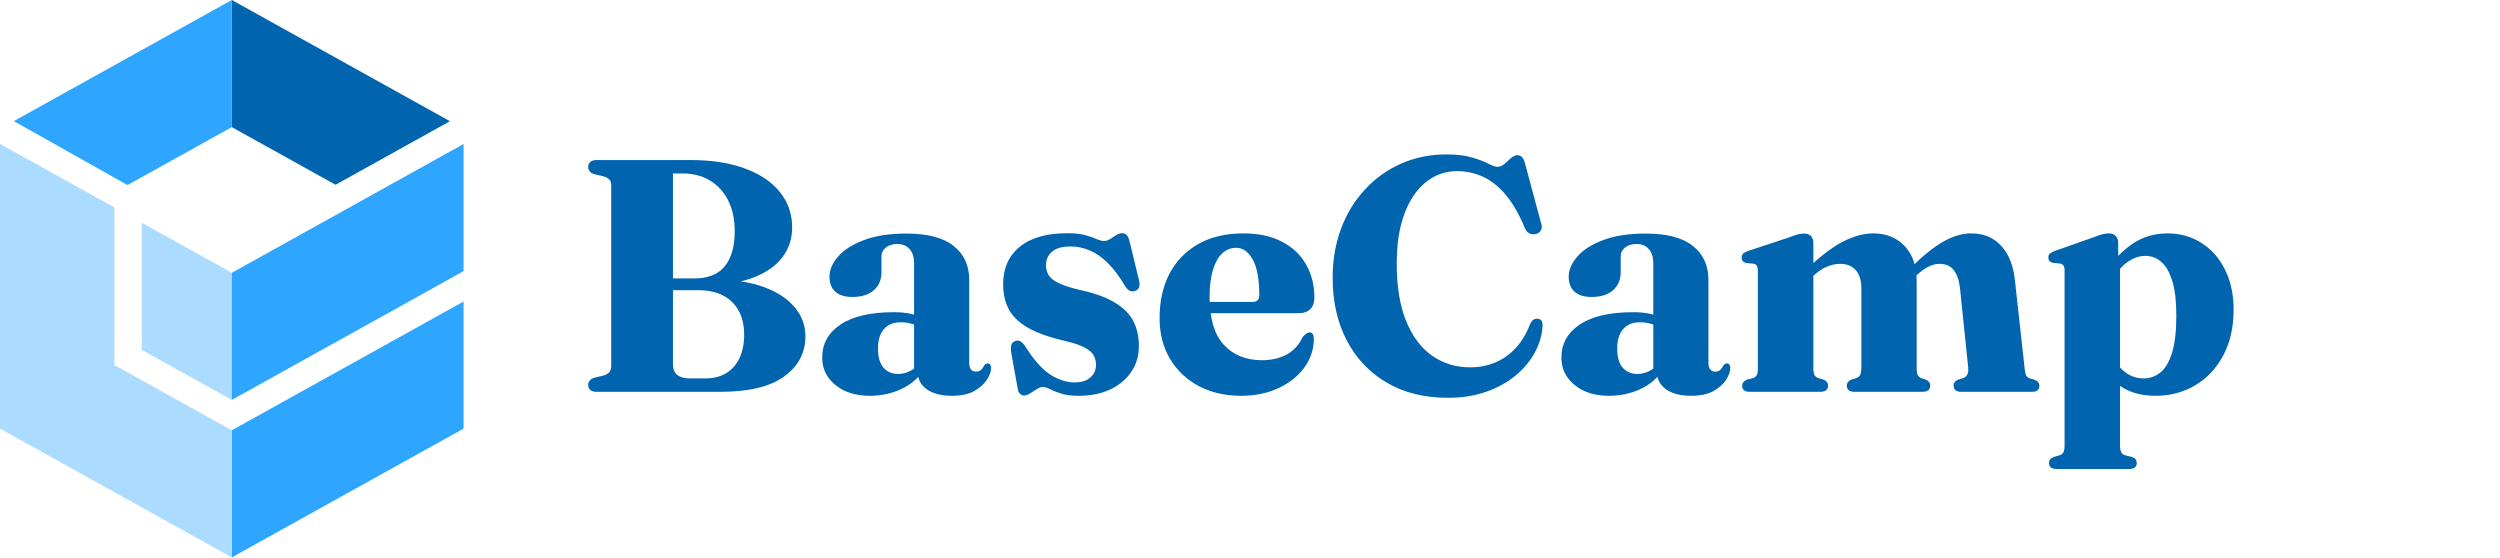
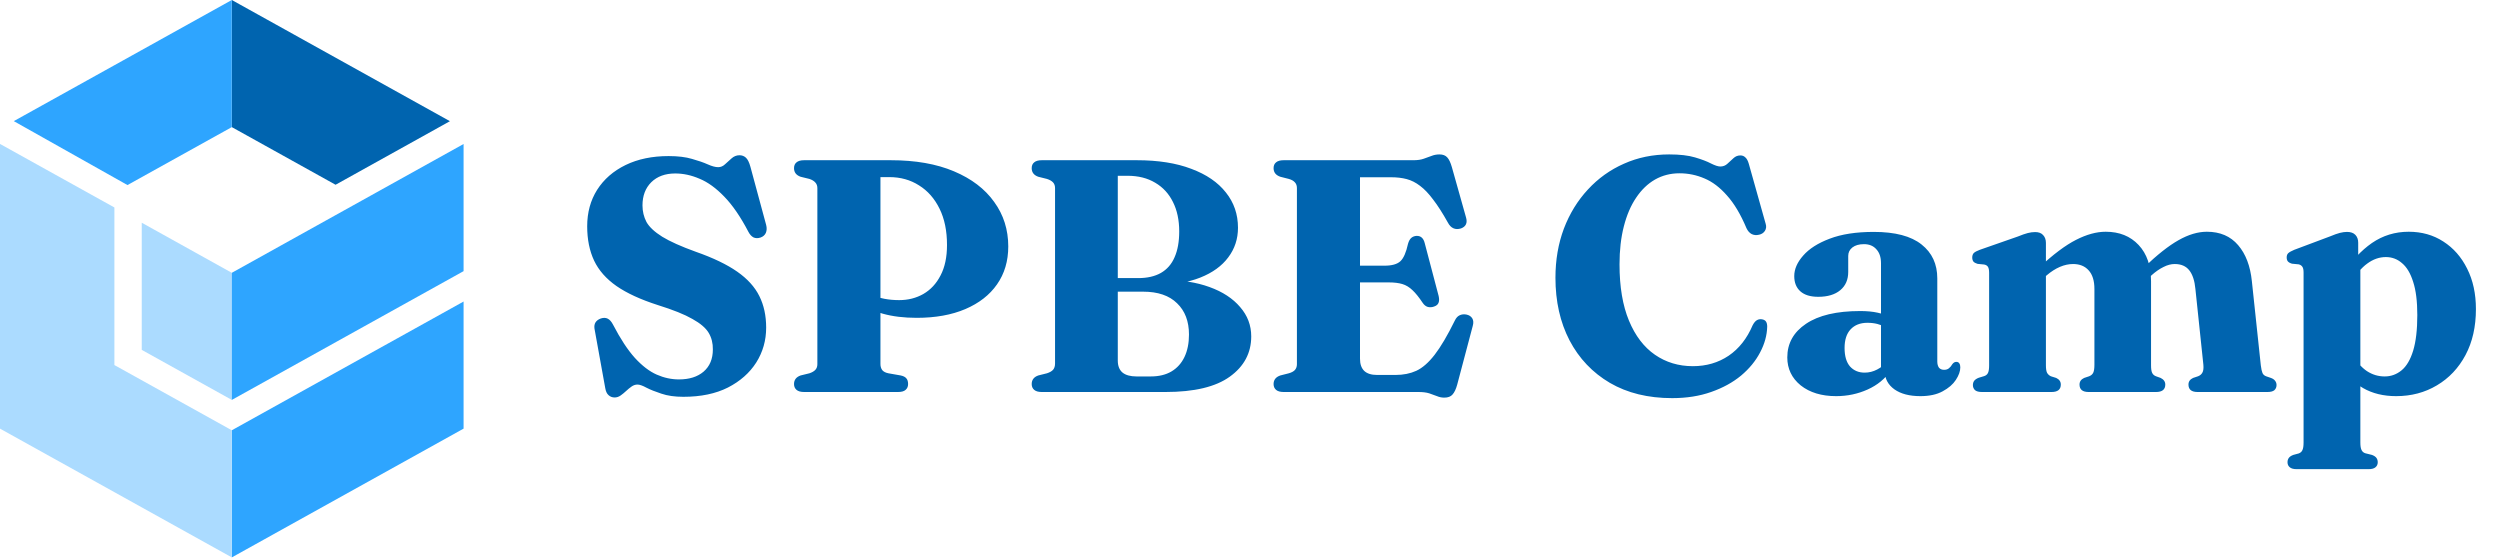
- <svg xmlns="http://www.w3.org/2000/svg" width="453" height="101" viewBox="0 0 453 101" fill="none">
-   <path d="M42.004 77.966V101L84 77.667V54.636L42.004 77.966Z" fill="#2EA5FF" />
-   <path d="M60.803 33.479L81.525 21.961L42.004 0V23.034L60.803 33.479Z" fill="#0064AF" />
-   <path d="M25.682 40.356V63.397L42.003 72.463V49.432L25.682 40.356Z" fill="#ABDBFF" />
-   <path d="M84 26.09L42.004 49.432V72.463L84 49.13V26.09Z" fill="#2EA5FF" />
-   <path d="M2.502 21.948L23.099 33.532L42.004 23.034V0L2.502 21.948Z" fill="#2EA5FF" />
-   <path d="M20.729 66.15V37.593L0 26.079V77.666L42.003 100.999V77.965L20.729 66.15Z" fill="#ABDBFF" />
-   <path d="M145.94 60.95C145.94 63.93 144.66 66.35 142.1 68.21C139.54 70.07 135.68 71 130.52 71H108.17C107.63 71 107.23 70.89 106.97 70.67C106.71 70.45 106.58 70.15 106.58 69.77C106.58 69.13 106.94 68.69 107.66 68.45L109.31 68.06C109.79 67.92 110.15 67.72 110.39 67.46C110.63 67.2 110.75 66.83 110.75 66.35V33.47C110.75 33.07 110.63 32.75 110.39 32.51C110.17 32.27 109.81 32.08 109.31 31.94L107.66 31.55C106.94 31.31 106.58 30.87 106.58 30.23C106.58 29.85 106.71 29.55 106.97 29.33C107.23 29.11 107.63 29 108.17 29H125.09C128.99 29 132.31 29.52 135.05 30.56C137.81 31.58 139.91 33.01 141.35 34.85C142.81 36.67 143.54 38.79 143.54 41.21C143.54 43.23 142.96 45.02 141.8 46.58C140.64 48.12 138.95 49.33 136.73 50.21C134.53 51.09 131.86 51.53 128.72 51.53L130.28 50.72C133.4 50.72 136.13 51.16 138.47 52.04C140.83 52.9 142.66 54.1 143.96 55.64C145.28 57.16 145.94 58.93 145.94 60.95ZM126.47 52.58H119.54V50.45H125.78C127.4 50.45 128.75 50.14 129.83 49.52C130.93 48.88 131.75 47.92 132.29 46.64C132.85 45.36 133.13 43.77 133.13 41.87C133.13 39.75 132.74 37.91 131.96 36.35C131.18 34.79 130.08 33.58 128.66 32.72C127.26 31.86 125.6 31.43 123.68 31.43H121.94V65.96C121.94 66.86 122.2 67.52 122.72 67.94C123.26 68.36 124.03 68.57 125.03 68.57H127.82C129.3 68.57 130.56 68.25 131.6 67.61C132.64 66.97 133.44 66.06 134 64.88C134.56 63.68 134.84 62.26 134.84 60.62C134.84 58.14 134.12 56.18 132.68 54.74C131.24 53.3 129.17 52.58 126.47 52.58ZM166.292 67.43V66.86L165.632 66.95V47.66C165.632 46.58 165.362 45.74 164.822 45.14C164.282 44.52 163.542 44.21 162.602 44.21C161.722 44.21 161.022 44.43 160.502 44.87C159.982 45.29 159.722 45.81 159.722 46.43V49.34C159.722 50.7 159.252 51.79 158.312 52.61C157.392 53.41 156.102 53.81 154.442 53.81C153.102 53.81 152.072 53.49 151.352 52.85C150.652 52.21 150.302 51.3 150.302 50.12C150.302 48.9 150.822 47.69 151.862 46.49C152.902 45.29 154.452 44.3 156.512 43.52C158.592 42.72 161.172 42.32 164.252 42.32C168.092 42.32 170.942 43.07 172.802 44.57C174.682 46.05 175.622 48.1 175.622 50.72V65.75C175.622 66.27 175.732 66.67 175.952 66.95C176.172 67.21 176.472 67.34 176.852 67.34C177.212 67.34 177.512 67.24 177.752 67.04C177.992 66.82 178.182 66.55 178.322 66.23C178.422 66.11 178.522 66.02 178.622 65.96C178.722 65.88 178.832 65.84 178.952 65.84C179.172 65.84 179.332 65.92 179.432 66.08C179.532 66.22 179.582 66.42 179.582 66.68C179.582 67.34 179.322 68.06 178.802 68.84C178.302 69.62 177.532 70.3 176.492 70.88C175.452 71.44 174.122 71.72 172.502 71.72C170.542 71.72 169.012 71.32 167.912 70.52C166.832 69.72 166.292 68.69 166.292 67.43ZM148.982 64.79C148.982 62.29 150.082 60.3 152.282 58.82C154.502 57.32 157.742 56.57 162.002 56.57C163.182 56.57 164.202 56.67 165.062 56.87C165.922 57.07 166.662 57.33 167.282 57.65L166.652 59.27C166.092 58.97 165.532 58.75 164.972 58.61C164.432 58.47 163.832 58.4 163.172 58.4C161.892 58.4 160.892 58.81 160.172 59.63C159.452 60.45 159.092 61.63 159.092 63.17C159.092 64.69 159.422 65.84 160.082 66.62C160.762 67.38 161.642 67.76 162.722 67.76C163.482 67.76 164.222 67.58 164.942 67.22C165.662 66.84 166.242 66.34 166.682 65.72L167.282 67.16C166.302 68.62 164.942 69.75 163.202 70.55C161.462 71.33 159.602 71.72 157.622 71.72C155.062 71.72 152.982 71.07 151.382 69.77C149.782 68.47 148.982 66.81 148.982 64.79ZM194.725 69.29C195.965 69.29 196.915 68.99 197.575 68.39C198.255 67.79 198.595 67.03 198.595 66.11C198.595 65.51 198.465 64.96 198.205 64.46C197.945 63.94 197.435 63.47 196.675 63.05C195.935 62.63 194.845 62.24 193.405 61.88C190.305 61.18 187.905 60.34 186.205 59.36C184.525 58.36 183.365 57.21 182.725 55.91C182.085 54.61 181.765 53.15 181.765 51.53C181.765 48.63 182.765 46.36 184.765 44.72C186.785 43.08 189.655 42.26 193.375 42.26C194.755 42.26 195.865 42.38 196.705 42.62C197.565 42.86 198.245 43.1 198.745 43.34C199.265 43.56 199.685 43.67 200.005 43.67C200.385 43.67 200.755 43.56 201.115 43.34C201.495 43.1 201.865 42.86 202.225 42.62C202.585 42.38 202.965 42.26 203.365 42.26C203.625 42.26 203.865 42.35 204.085 42.53C204.305 42.71 204.485 43.04 204.625 43.52L206.275 50.33C206.475 50.97 206.535 51.49 206.455 51.89C206.375 52.27 206.135 52.54 205.735 52.7C205.355 52.84 205.015 52.84 204.715 52.7C204.435 52.56 204.165 52.29 203.905 51.89C202.865 50.13 201.805 48.72 200.725 47.66C199.665 46.6 198.575 45.84 197.455 45.38C196.355 44.9 195.185 44.66 193.945 44.66C192.485 44.66 191.385 44.97 190.645 45.59C189.905 46.21 189.535 47.04 189.535 48.08C189.535 48.76 189.705 49.37 190.045 49.91C190.385 50.43 191.015 50.91 191.935 51.35C192.875 51.79 194.225 52.21 195.985 52.61C198.565 53.19 200.605 53.95 202.105 54.89C203.625 55.81 204.715 56.92 205.375 58.22C206.035 59.5 206.365 60.98 206.365 62.66C206.365 64.48 205.895 66.07 204.955 67.43C204.015 68.79 202.725 69.85 201.085 70.61C199.445 71.35 197.585 71.72 195.505 71.72C194.205 71.72 193.145 71.59 192.325 71.33C191.505 71.07 190.835 70.81 190.315 70.55C189.815 70.27 189.375 70.13 188.995 70.13C188.635 70.13 188.255 70.26 187.855 70.52C187.455 70.78 187.055 71.03 186.655 71.27C186.275 71.53 185.905 71.66 185.545 71.66C185.265 71.66 185.015 71.55 184.795 71.33C184.595 71.13 184.455 70.77 184.375 70.25L183.265 64.07C183.165 63.39 183.155 62.88 183.235 62.54C183.335 62.2 183.555 61.96 183.895 61.82C184.275 61.66 184.605 61.67 184.885 61.85C185.185 62.01 185.485 62.32 185.785 62.78C187.265 65.14 188.745 66.82 190.225 67.82C191.725 68.8 193.225 69.29 194.725 69.29ZM238.168 53.93C238.168 54.83 237.918 55.53 237.418 56.03C236.938 56.51 236.218 56.75 235.258 56.75H216.868V54.71H226.948C227.768 54.71 228.178 54.32 228.178 53.54C228.178 50.56 227.778 48.38 226.978 47C226.198 45.6 225.198 44.9 223.978 44.9C223.058 44.9 222.238 45.22 221.518 45.86C220.798 46.5 220.228 47.49 219.808 48.83C219.388 50.15 219.178 51.82 219.178 53.84C219.178 57.72 220.038 60.6 221.758 62.48C223.478 64.34 225.778 65.27 228.658 65.27C230.398 65.27 231.908 64.92 233.188 64.22C234.468 63.5 235.418 62.45 236.038 61.07C236.338 60.75 236.578 60.53 236.758 60.41C236.958 60.29 237.148 60.23 237.328 60.23C237.588 60.23 237.778 60.35 237.898 60.59C238.018 60.83 238.078 61.13 238.078 61.49C238.038 63.37 237.448 65.09 236.308 66.65C235.168 68.19 233.608 69.42 231.628 70.34C229.668 71.26 227.418 71.72 224.878 71.72C222.038 71.72 219.498 71.14 217.258 69.98C215.038 68.8 213.288 67.15 212.008 65.03C210.748 62.91 210.118 60.44 210.118 57.62C210.118 54.56 210.718 51.88 211.918 49.58C213.138 47.28 214.878 45.49 217.138 44.21C219.418 42.93 222.138 42.29 225.298 42.29C228.038 42.29 230.368 42.79 232.288 43.79C234.208 44.79 235.668 46.17 236.668 47.93C237.668 49.69 238.168 51.69 238.168 53.93ZM279.515 58.91C279.455 60.57 279.005 62.19 278.165 63.77C277.345 65.33 276.185 66.74 274.685 68C273.205 69.24 271.425 70.23 269.345 70.97C267.265 71.71 264.945 72.08 262.385 72.08C258.085 72.08 254.375 71.16 251.255 69.32C248.135 67.48 245.725 64.93 244.025 61.67C242.325 58.41 241.475 54.64 241.475 50.36C241.475 47.12 241.985 44.14 243.005 41.42C244.025 38.7 245.465 36.34 247.325 34.34C249.185 32.32 251.365 30.76 253.865 29.66C256.385 28.54 259.125 27.98 262.085 27.98C263.985 27.98 265.545 28.17 266.765 28.55C268.005 28.91 268.985 29.28 269.705 29.66C270.425 30.04 270.965 30.23 271.325 30.23C271.765 30.23 272.185 30.06 272.585 29.72C272.985 29.36 273.375 29.01 273.755 28.67C274.155 28.31 274.565 28.13 274.985 28.13C275.305 28.13 275.565 28.24 275.765 28.46C275.985 28.66 276.165 29.01 276.305 29.51L279.305 40.67C279.425 41.09 279.385 41.46 279.185 41.78C279.005 42.1 278.705 42.31 278.285 42.41C277.865 42.49 277.475 42.45 277.115 42.29C276.775 42.11 276.505 41.79 276.305 41.33C275.225 38.73 274.035 36.68 272.735 35.18C271.435 33.68 270.055 32.61 268.595 31.97C267.135 31.33 265.625 31.01 264.065 31.01C262.445 31.01 260.965 31.39 259.625 32.15C258.285 32.91 257.125 34.01 256.145 35.45C255.165 36.89 254.405 38.65 253.865 40.73C253.345 42.79 253.085 45.13 253.085 47.75C253.085 51.91 253.655 55.39 254.795 58.19C255.935 60.97 257.505 63.06 259.505 64.46C261.505 65.86 263.805 66.56 266.405 66.56C268.905 66.56 271.095 65.89 272.975 64.55C274.875 63.19 276.305 61.24 277.265 58.7C277.465 58.3 277.685 58.03 277.925 57.89C278.165 57.75 278.425 57.71 278.705 57.77C279.005 57.81 279.215 57.93 279.335 58.13C279.455 58.33 279.515 58.59 279.515 58.91ZM300.238 67.43V66.86L299.578 66.95V47.66C299.578 46.58 299.308 45.74 298.768 45.14C298.228 44.52 297.488 44.21 296.548 44.21C295.668 44.21 294.968 44.43 294.448 44.87C293.928 45.29 293.668 45.81 293.668 46.43V49.34C293.668 50.7 293.198 51.79 292.258 52.61C291.338 53.41 290.048 53.81 288.388 53.81C287.048 53.81 286.018 53.49 285.298 52.85C284.598 52.21 284.248 51.3 284.248 50.12C284.248 48.9 284.768 47.69 285.808 46.49C286.848 45.29 288.398 44.3 290.458 43.52C292.538 42.72 295.118 42.32 298.198 42.32C302.038 42.32 304.888 43.07 306.748 44.57C308.628 46.05 309.568 48.1 309.568 50.72V65.75C309.568 66.27 309.678 66.67 309.898 66.95C310.118 67.21 310.418 67.34 310.798 67.34C311.158 67.34 311.458 67.24 311.698 67.04C311.938 66.82 312.128 66.55 312.268 66.23C312.368 66.11 312.468 66.02 312.568 65.96C312.668 65.88 312.778 65.84 312.898 65.84C313.118 65.84 313.278 65.92 313.378 66.08C313.478 66.22 313.528 66.42 313.528 66.68C313.528 67.34 313.268 68.06 312.748 68.84C312.248 69.62 311.478 70.3 310.438 70.88C309.398 71.44 308.068 71.72 306.448 71.72C304.488 71.72 302.958 71.32 301.858 70.52C300.778 69.72 300.238 68.69 300.238 67.43ZM282.928 64.79C282.928 62.29 284.028 60.3 286.228 58.82C288.448 57.32 291.688 56.57 295.948 56.57C297.128 56.57 298.148 56.67 299.008 56.87C299.868 57.07 300.608 57.33 301.228 57.65L300.598 59.27C300.038 58.97 299.478 58.75 298.918 58.61C298.378 58.47 297.778 58.4 297.118 58.4C295.838 58.4 294.838 58.81 294.118 59.63C293.398 60.45 293.038 61.63 293.038 63.17C293.038 64.69 293.368 65.84 294.028 66.62C294.708 67.38 295.588 67.76 296.668 67.76C297.428 67.76 298.168 67.58 298.888 67.22C299.608 66.84 300.188 66.34 300.628 65.72L301.228 67.16C300.248 68.62 298.888 69.75 297.148 70.55C295.408 71.33 293.548 71.72 291.568 71.72C289.008 71.72 286.928 71.07 285.328 69.77C283.728 68.47 282.928 66.81 282.928 64.79ZM328.58 44V66.71C328.58 67.27 328.65 67.69 328.79 67.97C328.95 68.23 329.18 68.41 329.48 68.51L330.5 68.81C331 69.05 331.25 69.4 331.25 69.86C331.25 70.62 330.77 71 329.81 71H317.09C316.59 71 316.23 70.9 316.01 70.7C315.79 70.5 315.68 70.24 315.68 69.92C315.68 69.66 315.75 69.44 315.89 69.26C316.05 69.06 316.28 68.9 316.58 68.78L317.66 68.51C317.98 68.39 318.2 68.21 318.32 67.97C318.46 67.71 318.53 67.3 318.53 66.74V49.1C318.53 48.66 318.46 48.34 318.32 48.14C318.2 47.94 318 47.82 317.72 47.78L316.4 47.66C316.12 47.58 315.91 47.46 315.77 47.3C315.65 47.14 315.59 46.94 315.59 46.7C315.59 46.4 315.67 46.16 315.83 45.98C316.01 45.8 316.32 45.63 316.76 45.47L324.2 43.01C324.84 42.75 325.36 42.57 325.76 42.47C326.16 42.37 326.54 42.32 326.9 42.32C327.46 42.32 327.88 42.48 328.16 42.8C328.44 43.12 328.58 43.52 328.58 44ZM327.68 50.78L326.51 49.58L327.56 48.59C330.04 46.27 332.22 44.64 334.1 43.7C336 42.76 337.76 42.29 339.38 42.29C341.76 42.29 343.67 43.05 345.11 44.57C346.57 46.09 347.3 48.22 347.3 50.96V66.74C347.3 67.32 347.37 67.74 347.51 68C347.65 68.24 347.87 68.42 348.17 68.54L349.01 68.81C349.51 69.05 349.76 69.4 349.76 69.86C349.76 70.62 349.28 71 348.32 71H336.05C335.11 71 334.64 70.62 334.64 69.86C334.64 69.4 334.89 69.05 335.39 68.81L336.32 68.54C336.68 68.42 336.93 68.21 337.07 67.91C337.21 67.61 337.28 67.17 337.28 66.59V52.28C337.28 50.82 336.94 49.71 336.26 48.95C335.58 48.19 334.64 47.81 333.44 47.81C332.66 47.81 331.88 47.97 331.1 48.29C330.32 48.61 329.55 49.11 328.79 49.79L327.68 50.78ZM346.37 50.78L345.17 49.58L346.19 48.56C348.43 46.34 350.42 44.74 352.16 43.76C353.9 42.78 355.57 42.29 357.17 42.29C359.47 42.29 361.3 43.06 362.66 44.6C364.04 46.12 364.86 48.24 365.12 50.96L366.86 66.71C366.92 67.31 367.01 67.74 367.13 68C367.25 68.26 367.46 68.44 367.76 68.54L368.63 68.81C368.95 68.93 369.18 69.08 369.32 69.26C369.46 69.44 369.53 69.66 369.53 69.92C369.53 70.26 369.42 70.53 369.2 70.73C368.98 70.91 368.62 71 368.12 71H355.4C354.46 71 353.99 70.62 353.99 69.86C353.99 69.4 354.24 69.05 354.74 68.81L355.67 68.54C356.03 68.42 356.29 68.21 356.45 67.91C356.63 67.61 356.69 67.15 356.63 66.53L355.16 52.28C355 50.82 354.62 49.71 354.02 48.95C353.44 48.19 352.58 47.81 351.44 47.81C350.78 47.81 350.11 47.98 349.43 48.32C348.77 48.66 348.1 49.14 347.42 49.76L346.37 50.78ZM383.821 43.97V47.18L384.151 47.9V80.69C384.151 81.25 384.221 81.66 384.361 81.92C384.501 82.2 384.721 82.39 385.021 82.49L386.281 82.79C386.601 82.91 386.831 83.06 386.971 83.24C387.111 83.42 387.181 83.64 387.181 83.9C387.181 84.24 387.071 84.5 386.851 84.68C386.631 84.88 386.271 84.98 385.771 84.98H372.661C372.181 84.98 371.831 84.88 371.611 84.68C371.391 84.5 371.281 84.24 371.281 83.9C371.281 83.64 371.351 83.42 371.491 83.24C371.631 83.06 371.861 82.91 372.181 82.79L373.231 82.49C373.531 82.39 373.751 82.21 373.891 81.95C374.031 81.69 374.101 81.27 374.101 80.69V49.04C374.101 48.6 374.031 48.29 373.891 48.11C373.751 47.91 373.541 47.79 373.261 47.75L372.001 47.63C371.701 47.55 371.481 47.43 371.341 47.27C371.221 47.11 371.161 46.91 371.161 46.67C371.161 46.37 371.241 46.14 371.401 45.98C371.581 45.82 371.891 45.65 372.331 45.47L379.411 42.98C380.051 42.72 380.571 42.54 380.971 42.44C381.371 42.34 381.741 42.29 382.081 42.29C382.661 42.29 383.091 42.45 383.371 42.77C383.671 43.07 383.821 43.47 383.821 43.97ZM382.621 50.9L381.331 49.49C382.851 47.21 384.541 45.44 386.401 44.18C388.261 42.92 390.371 42.29 392.731 42.29C395.051 42.29 397.111 42.87 398.911 44.03C400.731 45.17 402.151 46.78 403.171 48.86C404.211 50.94 404.731 53.36 404.731 56.12C404.731 59.28 404.111 62.03 402.871 64.37C401.631 66.71 399.941 68.52 397.801 69.8C395.661 71.08 393.251 71.72 390.571 71.72C388.331 71.72 386.411 71.26 384.811 70.34C383.231 69.42 381.901 68.02 380.821 66.14L382.801 64.73C383.581 66.05 384.431 67.02 385.351 67.64C386.291 68.26 387.321 68.57 388.441 68.57C389.581 68.57 390.601 68.2 391.501 67.46C392.401 66.72 393.101 65.51 393.601 63.83C394.101 62.15 394.351 59.93 394.351 57.17C394.351 54.61 394.111 52.54 393.631 50.96C393.151 49.38 392.491 48.22 391.651 47.48C390.831 46.74 389.871 46.37 388.771 46.37C387.631 46.37 386.541 46.74 385.501 47.48C384.481 48.2 383.521 49.34 382.621 50.9Z" fill="#0064AF" />
+ <svg xmlns="http://www.w3.org/2000/svg" width="353" height="79" viewBox="0 0 353 79" fill="none">
+   <path d="M32.732 60.755V78.704L65.458 60.522V42.575L32.732 60.755Z" fill="#2EA5FF" />
+   <path d="M47.382 26.088L63.529 17.113L32.732 0V17.949L47.382 26.088Z" fill="#0064AF" />
+   <path d="M20.014 31.448V49.403L32.732 56.467V38.52L20.014 31.448Z" fill="#ABDBFF" />
+   <path d="M65.458 20.331L32.732 38.52V56.467L65.458 38.285V20.331Z" fill="#2EA5FF" />
+   <path d="M1.947 17.103L17.998 26.13L32.729 17.949V0L1.947 17.103Z" fill="#2EA5FF" />
+   <path d="M16.153 51.547V29.294L0 20.322V60.522L32.731 78.704V60.754L16.153 51.547Z" fill="#ABDBFF" />
+   <path d="M96.493 56.029C95.278 56.029 94.242 55.881 93.384 55.585C92.527 55.304 91.826 55.024 91.28 54.743C90.735 54.447 90.314 54.299 90.018 54.299C89.722 54.299 89.441 54.393 89.176 54.58C88.911 54.767 88.654 54.977 88.405 55.211C88.156 55.445 87.898 55.655 87.633 55.842C87.368 56.029 87.088 56.123 86.792 56.123C86.449 56.123 86.161 56.013 85.927 55.795C85.693 55.593 85.537 55.258 85.459 54.79L83.94 46.398C83.893 46.055 83.94 45.766 84.08 45.532C84.236 45.283 84.485 45.096 84.828 44.971C85.202 44.847 85.529 44.855 85.81 44.995C86.091 45.135 86.34 45.416 86.558 45.836C87.602 47.847 88.631 49.413 89.644 50.535C90.672 51.657 91.701 52.444 92.73 52.896C93.758 53.348 94.803 53.574 95.862 53.574C97.327 53.574 98.488 53.208 99.346 52.476C100.218 51.728 100.655 50.683 100.655 49.343C100.67 48.47 100.475 47.691 100.07 47.005C99.665 46.32 98.901 45.665 97.779 45.042C96.673 44.403 95.044 43.748 92.893 43.078C90.462 42.299 88.514 41.403 87.049 40.389C85.6 39.377 84.548 38.184 83.893 36.813C83.239 35.426 82.911 33.805 82.911 31.95C82.911 30.002 83.379 28.288 84.314 26.807C85.264 25.311 86.605 24.142 88.335 23.3C90.065 22.459 92.091 22.038 94.413 22.038C95.722 22.038 96.821 22.171 97.709 22.436C98.597 22.685 99.338 22.942 99.93 23.207C100.522 23.472 101.013 23.605 101.403 23.605C101.761 23.605 102.081 23.472 102.361 23.207C102.657 22.927 102.969 22.646 103.296 22.365C103.624 22.069 103.998 21.921 104.418 21.921C104.777 21.921 105.081 22.038 105.33 22.272C105.58 22.506 105.79 22.934 105.961 23.558L108.182 31.763C108.291 32.184 108.276 32.558 108.136 32.885C107.995 33.197 107.746 33.415 107.387 33.54C107.013 33.665 106.678 33.657 106.382 33.517C106.102 33.361 105.868 33.103 105.681 32.745C104.574 30.625 103.437 28.966 102.268 27.766C101.114 26.566 99.953 25.724 98.784 25.241C97.631 24.742 96.486 24.493 95.348 24.493C93.93 24.493 92.8 24.906 91.958 25.732C91.132 26.558 90.719 27.649 90.719 29.005C90.719 29.846 90.906 30.625 91.28 31.342C91.67 32.044 92.41 32.737 93.501 33.423C94.592 34.093 96.174 34.802 98.247 35.55C100.694 36.407 102.642 37.343 104.091 38.356C105.541 39.369 106.585 40.522 107.224 41.816C107.863 43.093 108.182 44.574 108.182 46.257C108.182 48.065 107.715 49.709 106.78 51.19C105.845 52.655 104.512 53.831 102.782 54.72C101.052 55.593 98.956 56.029 96.493 56.029ZM142.367 34.802C142.367 36.859 141.837 38.644 140.777 40.156C139.733 41.652 138.244 42.813 136.312 43.639C134.379 44.465 132.088 44.878 129.439 44.878C127.631 44.878 126.034 44.683 124.647 44.294C123.26 43.904 122.021 43.358 120.93 42.657L121.21 40.553C121.818 40.974 122.418 41.325 123.01 41.605C123.618 41.87 124.241 42.065 124.88 42.19C125.535 42.314 126.228 42.377 126.961 42.377C128.223 42.377 129.361 42.088 130.374 41.512C131.403 40.919 132.213 40.047 132.805 38.893C133.413 37.74 133.717 36.306 133.717 34.592C133.717 32.597 133.366 30.89 132.665 29.472C131.964 28.038 130.997 26.94 129.766 26.176C128.551 25.397 127.148 25.007 125.558 25.007H124.319V51.4C124.319 51.743 124.405 52.032 124.576 52.265C124.763 52.483 125.052 52.632 125.441 52.709L127.171 53.013C127.545 53.091 127.81 53.224 127.966 53.411C128.138 53.598 128.223 53.87 128.223 54.229C128.223 54.572 128.106 54.845 127.873 55.047C127.655 55.25 127.296 55.351 126.797 55.351H113.542C113.059 55.351 112.701 55.25 112.467 55.047C112.233 54.845 112.116 54.572 112.116 54.229C112.116 53.637 112.428 53.231 113.051 53.013L114.29 52.709C114.664 52.585 114.945 52.421 115.132 52.218C115.319 52.016 115.412 51.751 115.412 51.424V26.573C115.412 26.246 115.319 25.981 115.132 25.779C114.945 25.56 114.664 25.389 114.29 25.264L113.051 24.96C112.428 24.742 112.116 24.337 112.116 23.745C112.116 23.386 112.233 23.113 112.467 22.927C112.701 22.724 113.059 22.623 113.542 22.623H125.769C129.26 22.623 132.236 23.145 134.699 24.189C137.177 25.233 139.071 26.675 140.38 28.514C141.704 30.337 142.367 32.433 142.367 34.802ZM176.674 47.496C176.674 49.834 175.669 51.728 173.659 53.177C171.664 54.626 168.632 55.351 164.565 55.351H147.102C146.619 55.351 146.26 55.25 146.026 55.047C145.793 54.845 145.676 54.572 145.676 54.229C145.676 53.637 145.987 53.231 146.611 53.013L147.826 52.709C148.216 52.585 148.504 52.421 148.691 52.218C148.878 52 148.972 51.704 148.972 51.33V26.55C148.972 26.223 148.878 25.958 148.691 25.755C148.504 25.553 148.216 25.389 147.826 25.264L146.611 24.96C145.987 24.742 145.676 24.337 145.676 23.745C145.676 23.386 145.793 23.113 146.026 22.927C146.26 22.724 146.619 22.623 147.102 22.623H160.52C163.528 22.623 166.092 23.028 168.212 23.838C170.347 24.633 171.975 25.747 173.098 27.181C174.235 28.599 174.804 30.259 174.804 32.161C174.804 33.735 174.344 35.13 173.425 36.345C172.521 37.561 171.204 38.511 169.474 39.197C167.744 39.883 165.632 40.226 163.139 40.226L164.331 39.525C166.793 39.525 168.944 39.86 170.783 40.53C172.638 41.2 174.079 42.143 175.108 43.358C176.152 44.559 176.674 45.938 176.674 47.496ZM161.409 41.184H155.681V39.267H160.731C161.993 39.267 163.053 39.026 163.91 38.543C164.783 38.044 165.43 37.304 165.851 36.322C166.287 35.34 166.505 34.124 166.505 32.675C166.505 31.07 166.209 29.683 165.617 28.514C165.04 27.345 164.206 26.441 163.115 25.802C162.024 25.147 160.723 24.82 159.211 24.82H157.832V50.909C157.832 51.673 158.058 52.242 158.51 52.616C158.962 52.974 159.617 53.154 160.474 53.154H162.484C163.637 53.154 164.612 52.92 165.406 52.452C166.217 51.969 166.832 51.283 167.253 50.395C167.674 49.507 167.884 48.455 167.884 47.239C167.884 45.369 167.323 43.896 166.201 42.821C165.095 41.73 163.497 41.184 161.409 41.184ZM189.016 37.514H195.492C196.536 37.514 197.284 37.304 197.736 36.883C198.188 36.462 198.546 35.644 198.811 34.428C198.92 34.039 199.076 33.758 199.279 33.587C199.481 33.415 199.731 33.322 200.027 33.306C200.619 33.291 201.001 33.633 201.172 34.335L203.136 41.792C203.23 42.197 203.222 42.525 203.113 42.774C203.019 43.008 202.809 43.179 202.482 43.288C202.17 43.397 201.874 43.413 201.593 43.335C201.328 43.257 201.094 43.07 200.892 42.774C200.362 41.979 199.879 41.379 199.442 40.974C199.006 40.553 198.531 40.265 198.016 40.109C197.502 39.953 196.855 39.875 196.076 39.875H189.016V37.514ZM179.829 23.745C179.829 23.386 179.946 23.113 180.179 22.927C180.413 22.724 180.772 22.623 181.255 22.623H199.583C200.159 22.623 200.643 22.552 201.032 22.412C201.437 22.272 201.804 22.14 202.131 22.015C202.474 21.875 202.848 21.804 203.253 21.804C203.736 21.804 204.102 21.945 204.352 22.225C204.601 22.49 204.819 22.95 205.006 23.605L206.993 30.665C207.118 31.07 207.118 31.405 206.993 31.67C206.869 31.935 206.635 32.129 206.292 32.254C205.887 32.379 205.528 32.371 205.217 32.231C204.905 32.09 204.648 31.826 204.445 31.436C203.697 30.096 203.004 29.012 202.365 28.186C201.741 27.345 201.126 26.698 200.518 26.246C199.91 25.779 199.279 25.459 198.624 25.288C197.97 25.116 197.245 25.03 196.45 25.03H192.032V50.652C192.032 51.416 192.234 51.992 192.64 52.382C193.045 52.756 193.645 52.943 194.44 52.943H197.058C198.149 52.943 199.123 52.748 199.98 52.359C200.853 51.953 201.718 51.198 202.575 50.091C203.432 48.985 204.383 47.372 205.427 45.252C205.599 44.894 205.817 44.652 206.082 44.527C206.362 44.387 206.682 44.348 207.04 44.41C207.43 44.488 207.71 44.668 207.882 44.948C208.053 45.229 208.077 45.587 207.952 46.023L205.754 54.322C205.583 54.946 205.365 55.406 205.1 55.702C204.85 55.998 204.461 56.146 203.931 56.146C203.573 56.146 203.23 56.076 202.902 55.935C202.575 55.811 202.209 55.678 201.804 55.538C201.398 55.413 200.9 55.351 200.307 55.351H181.255C180.772 55.351 180.413 55.25 180.179 55.047C179.946 54.845 179.829 54.572 179.829 54.229C179.829 53.637 180.148 53.231 180.787 53.013L181.98 52.709C182.369 52.6 182.657 52.444 182.844 52.242C183.031 52.024 183.125 51.751 183.125 51.424V26.55C183.125 26.223 183.031 25.958 182.844 25.755C182.657 25.537 182.369 25.373 181.98 25.264L180.787 24.96C180.148 24.742 179.829 24.337 179.829 23.745ZM249.529 46.117C249.498 47.348 249.163 48.564 248.524 49.764C247.9 50.964 247.004 52.055 245.835 53.037C244.667 54.003 243.256 54.774 241.604 55.351C239.968 55.928 238.136 56.216 236.11 56.216C232.713 56.216 229.783 55.499 227.321 54.065C224.858 52.616 222.957 50.613 221.616 48.057C220.292 45.501 219.629 42.556 219.629 39.221C219.629 36.711 220.027 34.397 220.822 32.278C221.632 30.158 222.762 28.319 224.211 26.76C225.661 25.186 227.359 23.971 229.308 23.113C231.256 22.241 233.383 21.804 235.69 21.804C237.186 21.804 238.401 21.945 239.337 22.225C240.287 22.506 241.043 22.794 241.604 23.09C242.165 23.371 242.602 23.511 242.913 23.511C243.303 23.511 243.638 23.378 243.919 23.113C244.199 22.849 244.48 22.591 244.76 22.342C245.041 22.077 245.368 21.945 245.742 21.945C246.022 21.945 246.256 22.038 246.443 22.225C246.646 22.397 246.81 22.701 246.934 23.137L249.319 31.623C249.428 31.981 249.389 32.309 249.202 32.605C249.015 32.885 248.742 33.065 248.384 33.142C247.994 33.236 247.643 33.205 247.332 33.049C247.036 32.893 246.794 32.62 246.607 32.231C245.781 30.267 244.861 28.724 243.848 27.602C242.851 26.464 241.791 25.662 240.669 25.194C239.547 24.711 238.37 24.469 237.139 24.469C235.877 24.469 234.723 24.765 233.679 25.358C232.651 25.95 231.762 26.807 231.014 27.929C230.266 29.036 229.689 30.384 229.284 31.974C228.879 33.548 228.676 35.332 228.676 37.327C228.676 40.491 229.121 43.14 230.009 45.275C230.897 47.41 232.121 49.016 233.679 50.091C235.238 51.166 237.022 51.704 239.033 51.704C240.934 51.704 242.617 51.213 244.082 50.231C245.547 49.234 246.677 47.8 247.472 45.93C247.659 45.572 247.862 45.33 248.08 45.205C248.298 45.081 248.539 45.042 248.804 45.088C249.069 45.135 249.256 45.244 249.365 45.416C249.475 45.587 249.529 45.821 249.529 46.117ZM266.135 52.429V51.961L265.597 51.985V37.163C265.597 36.322 265.379 35.667 264.943 35.2C264.522 34.717 263.938 34.475 263.19 34.475C262.504 34.475 261.958 34.631 261.553 34.943C261.164 35.254 260.969 35.652 260.969 36.135V38.402C260.969 39.493 260.595 40.35 259.847 40.974C259.099 41.597 258.062 41.909 256.737 41.909C255.631 41.909 254.789 41.652 254.213 41.138C253.636 40.623 253.348 39.906 253.348 38.987C253.348 38.005 253.768 37.039 254.61 36.088C255.452 35.122 256.698 34.327 258.35 33.703C260.018 33.065 262.091 32.745 264.569 32.745C267.592 32.745 269.844 33.337 271.325 34.522C272.806 35.691 273.546 37.288 273.546 39.314V51.026C273.546 51.4 273.624 51.696 273.78 51.915C273.951 52.117 274.193 52.218 274.504 52.218C274.8 52.218 275.034 52.141 275.206 51.985C275.393 51.829 275.541 51.65 275.65 51.447C275.728 51.338 275.813 51.252 275.907 51.19C276 51.127 276.11 51.096 276.234 51.096C276.421 51.096 276.562 51.166 276.655 51.307C276.749 51.447 276.795 51.634 276.795 51.868C276.795 52.413 276.585 53.005 276.164 53.645C275.759 54.268 275.136 54.806 274.294 55.258C273.468 55.709 272.424 55.935 271.161 55.935C269.618 55.935 268.395 55.616 267.491 54.977C266.587 54.322 266.135 53.473 266.135 52.429ZM252.366 50.465C252.366 48.486 253.246 46.904 255.007 45.72C256.784 44.52 259.332 43.919 262.652 43.919C263.603 43.919 264.429 43.997 265.13 44.153C265.831 44.309 266.431 44.52 266.93 44.785L266.369 46.234C265.933 46.016 265.504 45.852 265.083 45.743C264.662 45.634 264.195 45.579 263.681 45.579C262.668 45.579 261.873 45.891 261.296 46.514C260.735 47.122 260.454 47.995 260.454 49.133C260.454 50.286 260.712 51.159 261.226 51.751C261.756 52.328 262.442 52.616 263.283 52.616C263.907 52.616 264.499 52.468 265.06 52.172C265.636 51.876 266.104 51.486 266.462 51.003L266.953 52.335C266.174 53.489 265.091 54.377 263.704 55C262.317 55.624 260.836 55.935 259.262 55.935C257.205 55.935 255.537 55.429 254.259 54.416C252.997 53.387 252.366 52.07 252.366 50.465ZM288.883 34.288V51.587C288.883 52.07 288.937 52.421 289.046 52.639C289.171 52.858 289.35 53.021 289.584 53.13L290.332 53.364C290.768 53.567 290.987 53.878 290.987 54.299C290.987 55 290.55 55.351 289.677 55.351H279.859C279.407 55.351 279.08 55.265 278.877 55.094C278.674 54.907 278.573 54.665 278.573 54.369C278.573 54.135 278.635 53.933 278.76 53.761C278.9 53.59 279.111 53.45 279.391 53.341L280.163 53.107C280.412 53.029 280.591 52.881 280.7 52.663C280.81 52.444 280.864 52.094 280.864 51.611V38.519C280.864 38.13 280.81 37.849 280.7 37.678C280.591 37.506 280.412 37.397 280.163 37.35L279.228 37.257C278.963 37.179 278.768 37.07 278.643 36.93C278.534 36.774 278.48 36.587 278.48 36.369C278.48 36.104 278.55 35.893 278.69 35.737C278.846 35.581 279.134 35.426 279.555 35.27L284.908 33.4C285.485 33.166 285.953 33.002 286.311 32.909C286.669 32.815 287.02 32.768 287.363 32.768C287.862 32.768 288.236 32.909 288.485 33.189C288.75 33.47 288.883 33.836 288.883 34.288ZM288.134 39.641L287.082 38.543L287.901 37.795C289.911 35.924 291.657 34.615 293.137 33.867C294.633 33.103 296.028 32.722 297.322 32.722C299.254 32.722 300.805 33.345 301.974 34.592C303.143 35.839 303.727 37.545 303.727 39.712V51.587C303.727 52.086 303.782 52.444 303.891 52.663C304 52.881 304.179 53.037 304.429 53.13L305.083 53.364C305.52 53.582 305.738 53.894 305.738 54.299C305.738 55 305.301 55.351 304.429 55.351H294.914C294.057 55.351 293.628 55 293.628 54.299C293.628 53.878 293.846 53.567 294.283 53.364L294.984 53.13C295.265 53.021 295.459 52.85 295.569 52.616C295.678 52.382 295.732 52.016 295.732 51.517V40.81C295.732 39.641 295.459 38.761 294.914 38.169C294.384 37.576 293.652 37.28 292.716 37.28C292.109 37.28 291.493 37.413 290.87 37.678C290.246 37.943 289.623 38.34 288.999 38.87L288.134 39.641ZM302.979 39.641L301.927 38.543L302.722 37.771C304.592 35.979 306.221 34.693 307.608 33.914C309.011 33.119 310.343 32.722 311.605 32.722C313.476 32.722 314.948 33.353 316.024 34.615C317.099 35.862 317.746 37.561 317.964 39.712L319.227 51.587C319.289 52.086 319.367 52.444 319.46 52.663C319.554 52.881 319.725 53.037 319.975 53.13L320.653 53.364C320.917 53.458 321.112 53.59 321.237 53.761C321.377 53.933 321.447 54.135 321.447 54.369C321.447 54.665 321.346 54.907 321.143 55.094C320.941 55.265 320.614 55.351 320.162 55.351H310.296C309.439 55.351 309.011 55 309.011 54.299C309.011 53.878 309.229 53.567 309.665 53.364L310.366 53.13C310.647 53.021 310.85 52.85 310.974 52.616C311.115 52.382 311.161 52.008 311.115 51.494L309.992 40.81C309.883 39.641 309.595 38.761 309.127 38.169C308.66 37.576 307.974 37.28 307.07 37.28C306.556 37.28 306.026 37.42 305.481 37.701C304.935 37.966 304.382 38.348 303.821 38.847L302.979 39.641ZM332.978 34.265V36.696L333.282 37.327V62.481C333.282 62.964 333.337 63.315 333.446 63.533C333.555 63.767 333.734 63.923 333.984 64.001L334.919 64.234C335.215 64.344 335.425 64.484 335.55 64.655C335.675 64.827 335.737 65.029 335.737 65.263C335.737 65.559 335.636 65.793 335.433 65.965C335.23 66.151 334.903 66.245 334.451 66.245H324.282C323.83 66.245 323.503 66.151 323.3 65.965C323.097 65.793 322.996 65.559 322.996 65.263C322.996 65.029 323.058 64.827 323.183 64.655C323.308 64.484 323.518 64.344 323.814 64.234L324.586 64.024C324.835 63.931 325.007 63.775 325.1 63.557C325.209 63.338 325.264 62.98 325.264 62.481V38.496C325.264 38.106 325.209 37.834 325.1 37.678C324.991 37.506 324.82 37.389 324.586 37.327L323.627 37.233C323.362 37.156 323.168 37.047 323.043 36.906C322.934 36.766 322.879 36.579 322.879 36.345C322.879 36.08 322.957 35.878 323.113 35.737C323.269 35.597 323.549 35.441 323.955 35.27L329.004 33.376C329.565 33.142 330.025 32.979 330.383 32.885C330.757 32.792 331.093 32.745 331.389 32.745C331.919 32.745 332.316 32.885 332.581 33.166C332.846 33.446 332.978 33.813 332.978 34.265ZM331.95 39.992L330.804 38.753C332.02 36.852 333.391 35.371 334.919 34.311C336.462 33.252 338.192 32.722 340.108 32.722C341.947 32.722 343.576 33.181 344.994 34.101C346.428 35.02 347.55 36.298 348.361 37.935C349.187 39.571 349.6 41.473 349.6 43.639C349.6 46.133 349.109 48.299 348.127 50.138C347.145 51.977 345.797 53.403 344.083 54.416C342.384 55.429 340.467 55.935 338.332 55.935C336.54 55.935 334.981 55.554 333.656 54.79C332.332 54.011 331.225 52.85 330.337 51.307L332.113 50.021C332.768 51.112 333.469 51.907 334.217 52.406C334.981 52.904 335.815 53.154 336.719 53.154C337.607 53.154 338.402 52.865 339.103 52.289C339.805 51.712 340.35 50.785 340.74 49.507C341.129 48.229 341.324 46.553 341.324 44.48C341.324 42.548 341.129 40.989 340.74 39.805C340.366 38.605 339.844 37.724 339.173 37.163C338.519 36.587 337.755 36.298 336.882 36.298C335.963 36.298 335.09 36.602 334.264 37.21C333.438 37.802 332.667 38.73 331.95 39.992Z" fill="#0064AF" />
</svg>
